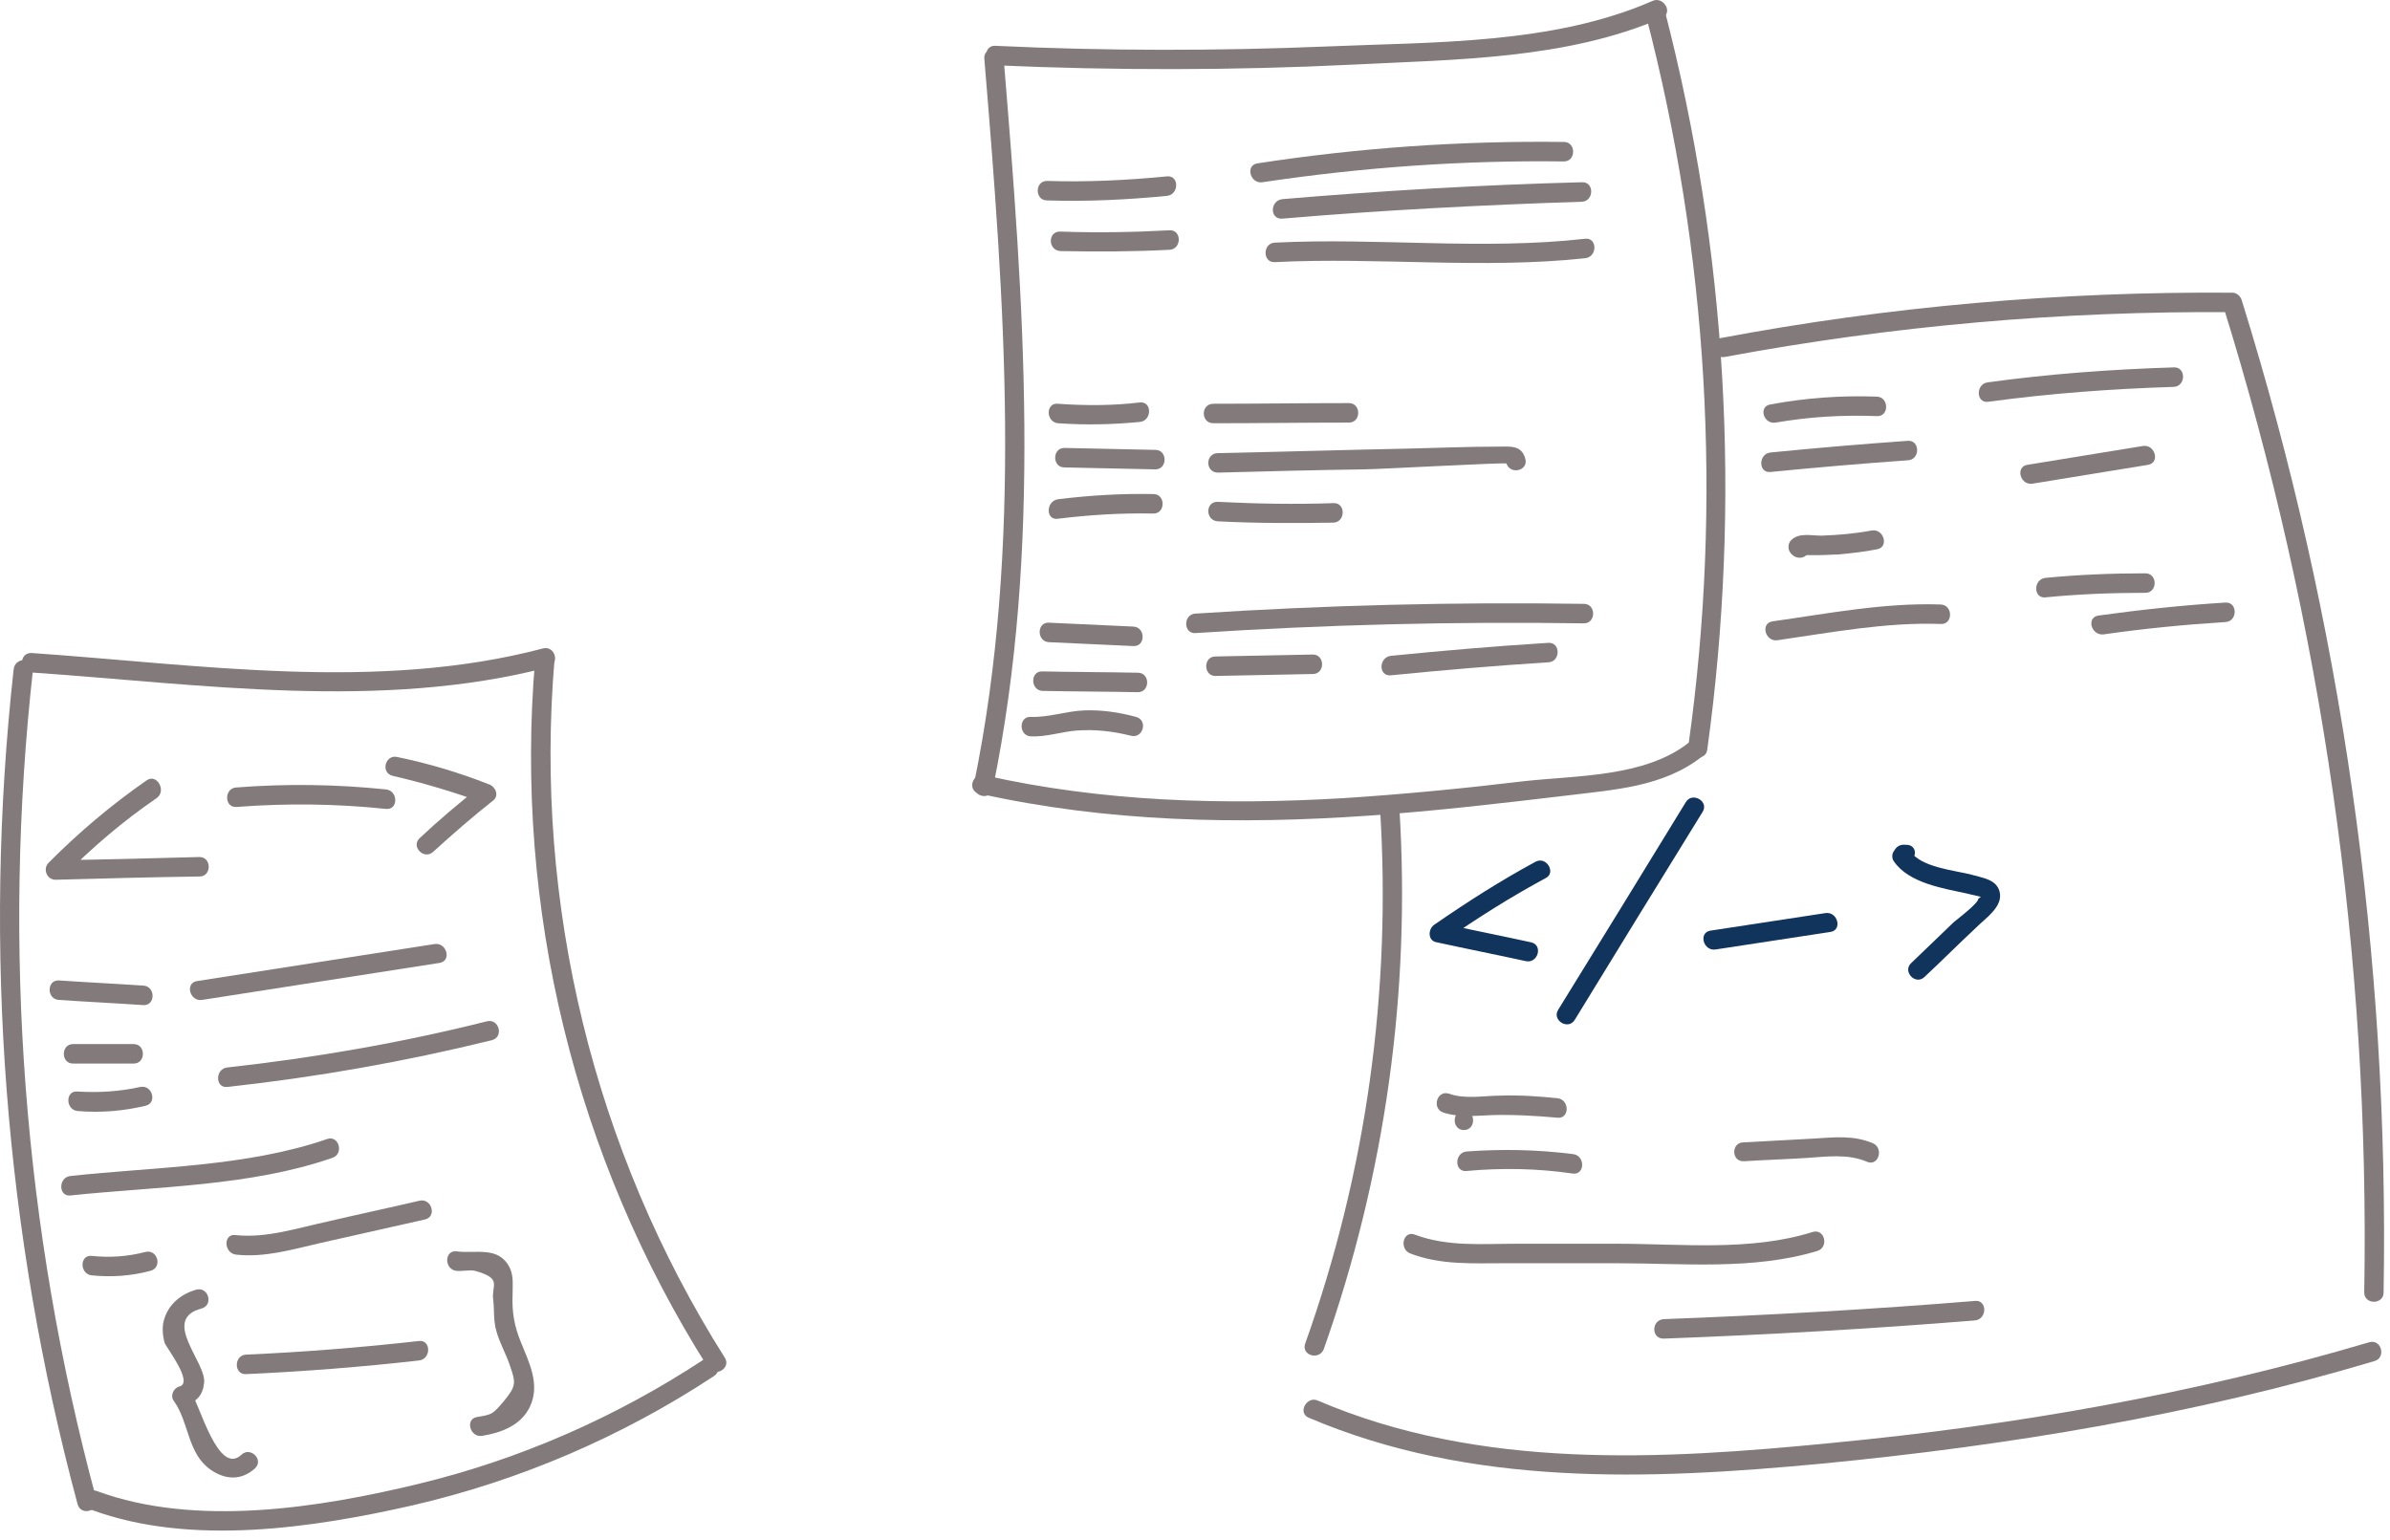
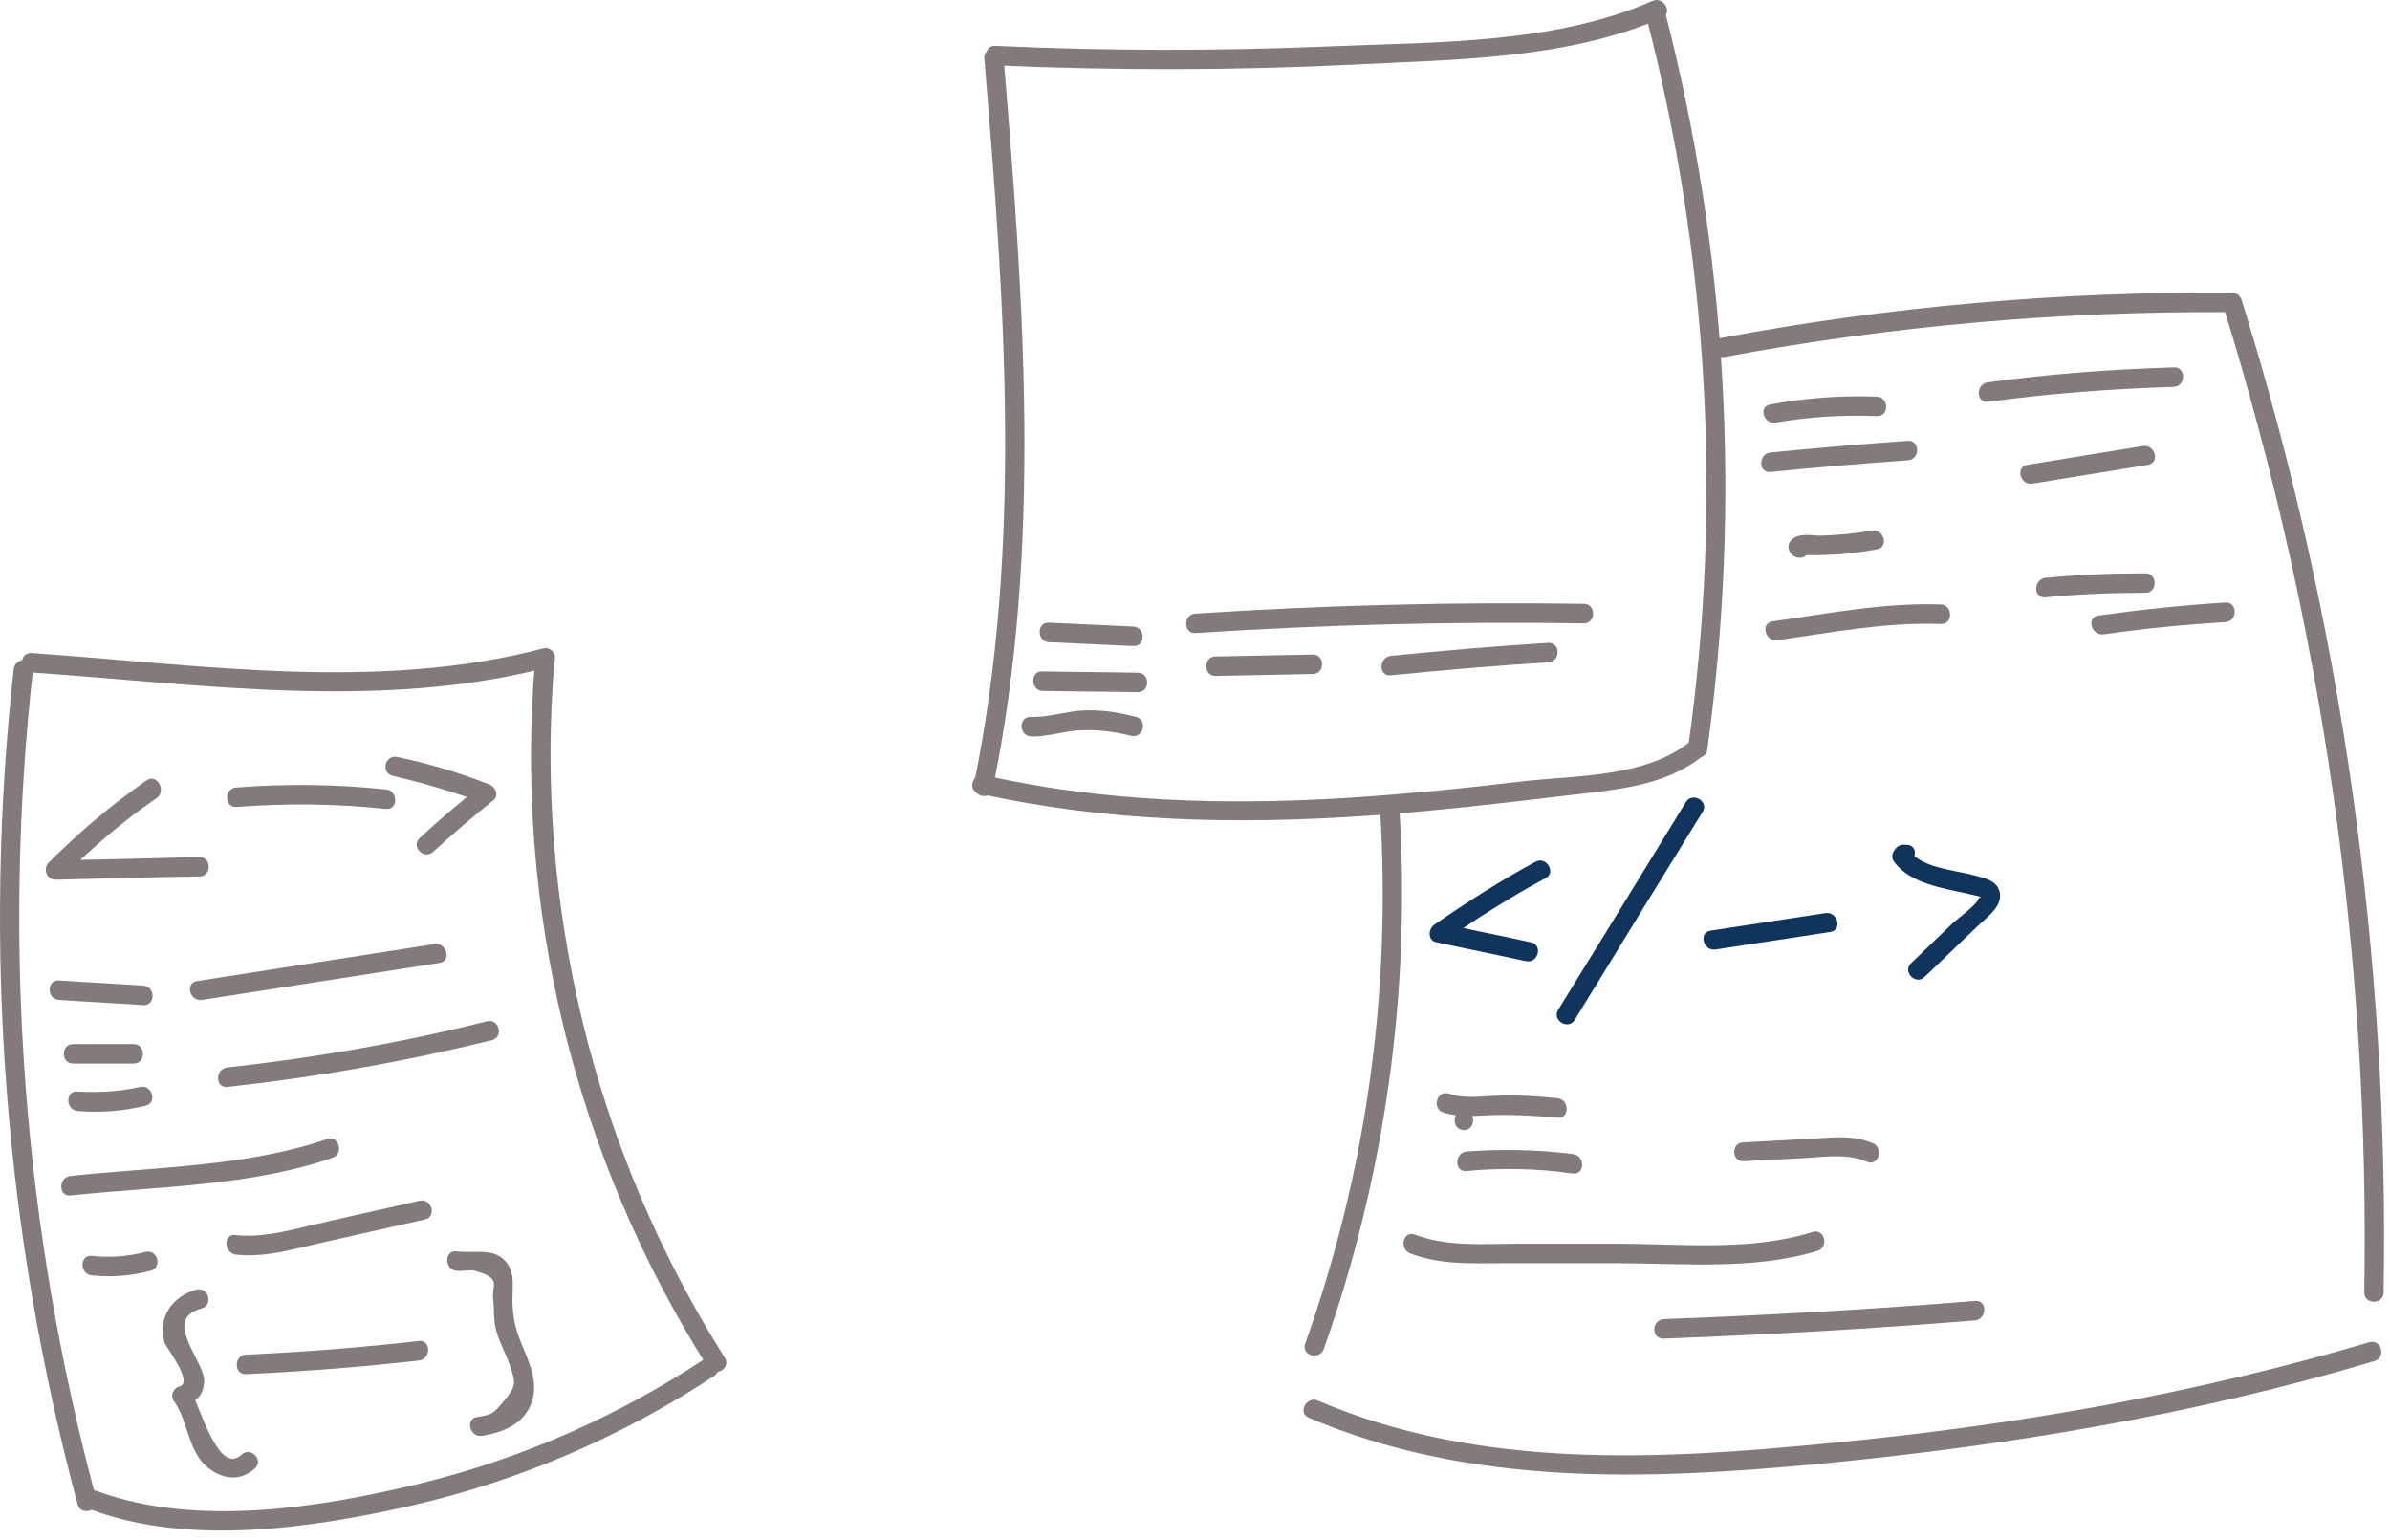
<svg xmlns="http://www.w3.org/2000/svg" width="177" height="114" viewBox="0 0 177 114" fill="none">
  <path d="M72.898 4.356C74.38 22.206 75.766 40.346 72.133 58.052C71.942 58.966 73.328 59.351 73.519 58.437C77.2 40.586 75.814 22.351 74.332 4.356C74.236 3.441 72.802 3.441 72.898 4.356Z" fill="#837B7B" />
  <path d="M73.711 4.836C82.506 5.221 91.349 5.221 100.144 4.788C107.744 4.403 116.013 4.403 123.088 1.324C123.948 0.939 123.183 -0.312 122.371 0.073C115.01 3.296 106.167 3.104 98.28 3.441C90.106 3.778 81.885 3.778 73.711 3.393C72.803 3.345 72.803 4.788 73.711 4.836Z" fill="#837B7B" />
  <path d="M121.893 1.13C126.482 18.741 127.581 37.12 125.048 55.164C124.904 56.078 126.291 56.463 126.434 55.549C128.967 37.217 127.916 18.644 123.279 0.745C123.088 -0.169 121.702 0.216 121.893 1.13Z" fill="#837B7B" />
  <path d="M72.516 58.773C81.98 60.89 91.731 61.083 101.387 60.409C106.262 60.072 111.186 59.495 116.061 58.917C119.55 58.484 123.183 58.292 126.051 56.031C126.768 55.453 125.764 54.443 125.047 55.02C121.797 57.57 116.73 57.426 112.858 57.859C108.461 58.388 104.016 58.821 99.57 59.11C90.632 59.639 81.694 59.398 72.947 57.426C71.99 57.185 71.608 58.581 72.516 58.773Z" fill="#837B7B" />
  <path d="M76.34 54.539C77.487 54.587 78.587 54.203 79.734 54.106C81.12 54.01 82.411 54.154 83.749 54.491C84.657 54.732 85.04 53.337 84.132 53.096C82.889 52.759 81.598 52.567 80.308 52.615C78.969 52.663 77.679 53.144 76.34 53.096C75.432 53.048 75.432 54.491 76.34 54.539Z" fill="#837B7B" />
  <path d="M77.201 51.171C79.543 51.219 81.933 51.219 84.275 51.267C85.183 51.267 85.183 49.824 84.275 49.824C81.933 49.776 79.543 49.776 77.201 49.728C76.293 49.68 76.293 51.123 77.201 51.171Z" fill="#837B7B" />
  <path d="M77.678 47.562C79.781 47.658 81.837 47.754 83.94 47.85C84.848 47.899 84.848 46.455 83.94 46.407C81.837 46.311 79.781 46.215 77.678 46.118C76.77 46.07 76.77 47.514 77.678 47.562Z" fill="#837B7B" />
-   <path d="M78.347 38.42C80.689 38.132 83.031 37.987 85.421 38.036C86.329 38.036 86.329 36.592 85.421 36.592C83.079 36.544 80.689 36.688 78.347 36.977C77.439 37.121 77.439 38.565 78.347 38.42Z" fill="#837B7B" />
-   <path d="M78.826 34.619C81.072 34.667 83.319 34.715 85.565 34.764C86.474 34.764 86.474 33.32 85.565 33.32C83.319 33.272 81.072 33.224 78.826 33.176C77.918 33.176 77.918 34.619 78.826 34.619Z" fill="#837B7B" />
-   <path d="M78.347 31.347C80.403 31.491 82.41 31.443 84.418 31.251C85.326 31.155 85.326 29.711 84.418 29.807C82.41 30.048 80.355 30.048 78.347 29.904C77.439 29.807 77.439 31.251 78.347 31.347Z" fill="#837B7B" />
-   <path d="M78.539 18.596C81.216 18.644 83.893 18.644 86.617 18.499C87.525 18.451 87.525 17.008 86.617 17.056C83.941 17.2 81.264 17.248 78.539 17.152C77.583 17.104 77.583 18.547 78.539 18.596Z" fill="#837B7B" />
-   <path d="M77.536 14.844C80.499 14.94 83.463 14.795 86.426 14.507C87.334 14.41 87.334 12.967 86.426 13.063C83.463 13.352 80.499 13.496 77.536 13.4C76.627 13.4 76.627 14.844 77.536 14.844Z" fill="#837B7B" />
-   <path d="M93.499 13.496C100.908 12.389 108.365 11.86 115.821 11.957C116.73 11.957 116.73 10.513 115.821 10.513C108.221 10.417 100.621 10.946 93.117 12.101C92.209 12.245 92.591 13.64 93.499 13.496Z" fill="#837B7B" />
-   <path d="M94.982 16.192C102.343 15.566 109.751 15.181 117.16 14.941C118.068 14.893 118.068 13.449 117.16 13.497C109.751 13.69 102.343 14.123 94.982 14.748C94.026 14.845 94.026 16.288 94.982 16.192Z" fill="#837B7B" />
-   <path d="M94.408 19.415C102.055 19.03 109.751 19.944 117.399 19.126C118.307 19.03 118.307 17.586 117.399 17.682C109.751 18.548 102.055 17.586 94.408 17.971C93.499 18.019 93.499 19.463 94.408 19.415Z" fill="#837B7B" />
-   <path d="M89.867 31.347C93.213 31.347 96.559 31.299 99.905 31.299C100.813 31.299 100.813 29.855 99.905 29.855C96.559 29.855 93.213 29.904 89.867 29.904C88.911 29.904 88.911 31.347 89.867 31.347Z" fill="#837B7B" />
-   <path d="M90.201 35.004C93.786 34.908 97.419 34.812 101.004 34.763C102.008 34.763 111.567 34.234 111.567 34.33C111.854 35.197 113.24 34.86 112.954 33.946C112.667 32.935 111.806 33.079 110.898 33.079C108.699 33.079 106.501 33.176 104.302 33.224C99.618 33.32 94.886 33.464 90.201 33.56C89.245 33.56 89.245 35.004 90.201 35.004Z" fill="#837B7B" />
-   <path d="M90.201 38.613C93.069 38.757 95.889 38.757 98.757 38.709C99.665 38.661 99.665 37.217 98.757 37.265C95.889 37.362 93.069 37.313 90.201 37.169C89.245 37.121 89.245 38.565 90.201 38.613Z" fill="#837B7B" />
- &gt;&gt;&gt;&gt;&gt;&gt;&gt; dev
- <path d="M88.529 46.889C98.088 46.264 107.696 46.023 117.304 46.168C118.212 46.168 118.212 44.724 117.304 44.724C107.696 44.58 98.136 44.82 88.529 45.446C87.621 45.494 87.621 46.938 88.529 46.889Z" fill="#837B7B" />
+   <path d="M88.529 46.889C98.088 46.264 107.696 46.023 117.304 46.168C118.212 46.168 118.212 44.724 117.304 44.724C107.696 44.58 98.136 44.82 88.529 45.446C87.621 45.494 87.621 46.938 88.529 46.889Z" fill="#837B7B" />
  <path d="M90.011 50.064C92.401 50.016 94.839 49.968 97.229 49.92C98.137 49.92 98.137 48.477 97.229 48.477C94.839 48.525 92.401 48.573 90.011 48.621C89.103 48.621 89.103 50.064 90.011 50.064Z" fill="#837B7B" />
  <path d="M103.012 50.016C106.883 49.631 110.803 49.295 114.675 49.054C115.583 49.006 115.583 47.562 114.675 47.611C110.755 47.851 106.883 48.188 103.012 48.573C102.103 48.669 102.056 50.112 103.012 50.016Z" fill="#837B7B" />
  <path d="M127.724 26.441C140.103 24.131 152.675 23.025 165.293 23.121C165.054 22.929 164.815 22.784 164.624 22.592C171.985 46.216 175.522 70.948 175.092 95.727C175.092 96.641 176.526 96.641 176.526 95.727C176.956 70.851 173.419 45.976 166.01 22.207C165.915 21.918 165.628 21.678 165.341 21.678C152.627 21.581 139.912 22.688 127.389 25.046C126.433 25.19 126.815 26.585 127.724 26.441Z" fill="#837B7B" />
  <path d="M102.2 59.831C103.06 73.351 101.196 86.823 96.655 99.526C96.368 100.392 97.707 100.777 98.041 99.911C102.582 87.064 104.494 73.447 103.634 59.831C103.586 58.917 102.152 58.868 102.2 59.831Z" fill="#837B7B" />
  <path d="M96.894 104.99C108.939 110.138 122.131 109.609 134.894 108.406C148.803 107.059 162.473 104.798 175.857 100.804C176.718 100.563 176.383 99.168 175.475 99.409C162.473 103.258 149.233 105.567 135.706 106.866C122.992 108.117 109.656 108.887 97.611 103.739C96.798 103.354 96.081 104.605 96.894 104.99Z" fill="#837B7B" />
  <path d="M113.719 63.824C111.138 65.22 108.652 66.807 106.215 68.492C105.737 68.828 105.737 69.694 106.406 69.791C108.604 70.272 110.803 70.705 113.002 71.186C113.91 71.378 114.293 69.983 113.384 69.791C111.186 69.309 108.987 68.876 106.788 68.395C106.836 68.828 106.884 69.261 106.979 69.694C109.369 68.01 111.903 66.422 114.484 65.027C115.249 64.642 114.532 63.391 113.719 63.824Z" fill="#11345C" />
  <path d="M124.856 59.399C121.701 64.548 118.546 69.696 115.392 74.796C114.914 75.566 116.156 76.336 116.634 75.518C119.789 70.37 122.944 65.221 126.099 60.121C126.577 59.351 125.334 58.63 124.856 59.399Z" fill="#11345C" />
  <path d="M127.055 70.322C129.875 69.889 132.743 69.456 135.563 69.023C136.471 68.879 136.089 67.483 135.181 67.628C132.361 68.061 129.493 68.494 126.673 68.927C125.764 69.071 126.147 70.466 127.055 70.322Z" fill="#11345C" />
  <path d="M141.299 62.574C141.251 62.574 141.203 62.574 141.155 62.574C140.821 62.526 140.534 62.622 140.343 62.911C140.295 62.959 140.295 63.007 140.247 63.056C140.104 63.248 140.104 63.585 140.247 63.777C141.347 65.413 143.928 65.798 145.696 66.183C146.031 66.279 146.365 66.327 146.7 66.424C146.652 66.472 146.557 66.52 146.509 66.568C146.509 66.905 144.979 68.059 144.692 68.3C143.641 69.31 142.589 70.321 141.538 71.331C140.869 71.957 141.872 73.015 142.542 72.342C143.832 71.139 145.075 69.888 146.365 68.685C147.035 68.011 148.373 67.145 148.086 66.039C147.847 65.124 146.843 65.028 146.031 64.788C144.74 64.451 142.255 64.258 141.442 63.007C141.442 63.248 141.442 63.489 141.442 63.729C141.49 63.681 141.49 63.633 141.538 63.585C141.251 63.681 141.012 63.825 140.725 63.922C140.773 63.922 140.821 63.922 140.869 63.922C141.825 64.114 142.207 62.719 141.299 62.574Z" fill="#11345C" />
  <path d="M131.499 31.3C133.985 30.867 136.47 30.723 139.004 30.819C139.912 30.867 139.912 29.424 139.004 29.376C136.327 29.279 133.698 29.472 131.117 29.953C130.209 30.097 130.591 31.445 131.499 31.3Z" fill="#837B7B" />
  <path d="M131.118 34.957C134.511 34.62 137.905 34.332 141.299 34.091C142.207 34.043 142.207 32.599 141.299 32.648C137.905 32.888 134.511 33.177 131.118 33.514C130.209 33.61 130.209 35.053 131.118 34.957Z" fill="#837B7B" />
  <path d="M132.647 40.394V40.443C132.886 40.25 133.125 40.106 133.316 39.913C133.268 39.913 133.268 39.913 133.22 39.913C133.411 40.01 133.65 40.154 133.842 40.25C133.842 40.202 133.794 40.202 133.794 40.154C133.746 40.443 133.698 40.731 133.698 41.02C133.364 41.116 133.411 41.164 133.889 41.116C134.176 41.116 134.463 41.116 134.702 41.116C135.18 41.116 135.658 41.068 136.136 41.068C137.092 40.972 138.048 40.876 139.004 40.683C139.912 40.539 139.53 39.144 138.621 39.288C137.379 39.528 136.136 39.625 134.893 39.673C134.128 39.673 133.22 39.432 132.647 40.01C132.408 40.25 132.408 40.635 132.551 40.876C132.742 41.164 132.981 41.309 133.316 41.309C133.603 41.309 133.937 41.068 133.985 40.779V40.731C134.224 39.865 132.838 39.48 132.647 40.394Z" fill="#837B7B" />
  <path d="M131.644 47.417C135.659 46.84 139.674 46.07 143.737 46.214C144.645 46.262 144.645 44.819 143.737 44.771C139.531 44.626 135.372 45.444 131.261 46.022C130.353 46.166 130.736 47.561 131.644 47.417Z" fill="#837B7B" />
  <path d="M147.226 29.76C151.815 29.135 156.403 28.798 160.992 28.654C161.9 28.605 161.9 27.162 160.992 27.21C156.356 27.355 151.767 27.691 147.226 28.317C146.318 28.413 146.318 29.857 147.226 29.76Z" fill="#837B7B" />
  <path d="M150.525 35.823C153.393 35.342 156.213 34.908 159.081 34.427C159.989 34.283 159.606 32.888 158.698 33.032C155.83 33.513 153.01 33.946 150.142 34.427C149.234 34.572 149.617 35.967 150.525 35.823Z" fill="#837B7B" />
  <path d="M151.48 44.243C153.918 44.003 156.403 43.906 158.889 43.906C159.797 43.906 159.797 42.463 158.889 42.463C156.403 42.463 153.965 42.559 151.48 42.8C150.572 42.896 150.572 44.339 151.48 44.243Z" fill="#837B7B" />
  <path d="M155.783 46.986C158.794 46.553 161.757 46.264 164.817 46.072C165.725 46.023 165.725 44.58 164.817 44.628C161.662 44.821 158.555 45.157 155.4 45.59C154.492 45.735 154.874 47.082 155.783 46.986Z" fill="#837B7B" />
  <path d="M108.414 83.697C109.322 83.697 109.322 82.254 108.414 82.254C107.505 82.254 107.505 83.697 108.414 83.697Z" fill="#837B7B" />
  <path d="M106.883 82.397C108.078 82.782 109.226 82.638 110.468 82.59C112.094 82.542 113.719 82.638 115.344 82.782C116.252 82.879 116.252 81.435 115.344 81.339C113.958 81.194 112.524 81.098 111.138 81.146C109.895 81.146 108.509 81.435 107.314 81.002C106.405 80.713 106.023 82.109 106.883 82.397Z" fill="#837B7B" />
  <path d="M108.605 86.728C111.234 86.487 113.863 86.535 116.492 86.92C117.4 87.017 117.4 85.573 116.492 85.477C113.863 85.14 111.234 85.092 108.605 85.284C107.697 85.381 107.697 86.824 108.605 86.728Z" fill="#837B7B" />
  <path d="M104.446 92.838C106.693 93.704 109.035 93.56 111.425 93.56C114.197 93.56 116.969 93.56 119.742 93.56C124.617 93.56 129.875 94.089 134.607 92.645C135.468 92.357 135.133 90.961 134.225 91.25C129.636 92.694 124.474 92.116 119.742 92.116C117.256 92.116 114.818 92.116 112.333 92.116C109.8 92.116 107.218 92.357 104.781 91.442C103.92 91.106 103.586 92.501 104.446 92.838Z" fill="#837B7B" />
  <path d="M129.158 86.006C130.687 85.91 132.217 85.862 133.746 85.766C135.276 85.669 136.853 85.429 138.287 86.054C139.148 86.391 139.53 84.996 138.67 84.659C137.283 84.082 135.897 84.226 134.415 84.322C132.647 84.418 130.878 84.515 129.11 84.611C128.202 84.611 128.202 86.054 129.158 86.006Z" fill="#837B7B" />
  <path d="M123.231 99.143C130.926 98.854 138.574 98.421 146.27 97.796C147.178 97.7 147.178 96.256 146.27 96.352C138.622 96.978 130.926 97.411 123.231 97.7C122.275 97.748 122.275 99.191 123.231 99.143Z" fill="#837B7B" />
  <path d="M2.35 49.808C14.921 50.674 28.161 52.647 40.589 49.423C41.497 49.182 41.115 47.787 40.206 48.028C27.97 51.252 14.825 49.231 2.35 48.365C1.394 48.316 1.394 49.76 2.35 49.808Z" fill="#837B7B" />
  <path d="M1.011 49.569C-1.283 70.306 0.342 91.284 5.743 111.396C5.982 112.311 7.368 111.926 7.129 111.012C1.728 90.996 0.151 70.162 2.445 49.569C2.54 48.654 1.106 48.654 1.011 49.569Z" fill="#837B7B" />
  <path d="M39.633 48.846C38.056 67.226 42.596 85.75 52.443 101.291C52.921 102.061 54.164 101.339 53.686 100.57C43.983 85.221 39.537 66.985 41.067 48.846C41.163 47.932 39.728 47.932 39.633 48.846Z" fill="#837B7B" />
  <path d="M6.795 111.83C14.108 114.524 23.142 113.177 30.551 111.493C38.485 109.664 46.085 106.393 52.873 101.918C53.637 101.437 52.92 100.186 52.156 100.667C45.655 104.949 38.533 108.077 30.981 109.905C23.62 111.685 14.49 113.129 7.177 110.434C6.317 110.097 5.934 111.493 6.795 111.83Z" fill="#837B7B" />
  <path d="M10.858 57.796C8.229 59.625 5.839 61.645 3.592 63.907C3.162 64.34 3.449 65.158 4.118 65.158C7.655 65.062 11.24 64.965 14.777 64.917C15.685 64.917 15.685 63.474 14.777 63.474C11.24 63.57 7.655 63.666 4.118 63.714C4.309 64.147 4.453 64.532 4.644 64.965C6.795 62.8 9.089 60.828 11.623 59.095C12.339 58.566 11.623 57.267 10.858 57.796Z" fill="#837B7B" />
  <path d="M17.501 59.768C21.23 59.479 24.91 59.527 28.591 59.912C29.499 60.008 29.499 58.565 28.591 58.469C24.91 58.084 21.182 58.036 17.501 58.324C16.593 58.372 16.593 59.816 17.501 59.768Z" fill="#837B7B" />
  <path d="M29.069 57.459C31.364 57.988 33.61 58.662 35.857 59.48C35.761 59.095 35.666 58.662 35.522 58.277C33.992 59.48 32.511 60.731 31.077 62.078C30.408 62.704 31.411 63.714 32.081 63.089C33.514 61.789 34.996 60.49 36.526 59.287C37.004 58.903 36.669 58.229 36.191 58.084C33.992 57.218 31.746 56.545 29.404 56.064C28.544 55.871 28.161 57.218 29.069 57.459Z" fill="#837B7B" />
  <path d="M4.357 74.058C6.46 74.202 8.515 74.299 10.618 74.443C11.527 74.491 11.527 73.047 10.618 72.999C8.515 72.855 6.46 72.759 4.357 72.615C3.449 72.566 3.449 74.01 4.357 74.058Z" fill="#837B7B" />
  <path d="M14.968 74.058C20.847 73.144 26.727 72.23 32.558 71.316C33.466 71.172 33.084 69.776 32.176 69.921C26.296 70.835 20.417 71.749 14.586 72.663C13.678 72.808 14.06 74.203 14.968 74.058Z" fill="#837B7B" />
  <path d="M5.409 78.773C6.89 78.773 8.42 78.773 9.902 78.773C10.81 78.773 10.81 77.33 9.902 77.33C8.42 77.33 6.89 77.33 5.409 77.33C4.5 77.33 4.5 78.773 5.409 78.773Z" fill="#837B7B" />
  <path d="M5.744 82.287C7.464 82.431 9.137 82.287 10.762 81.902C11.671 81.709 11.288 80.314 10.38 80.507C8.851 80.843 7.321 80.939 5.744 80.843C4.835 80.747 4.835 82.191 5.744 82.287Z" fill="#837B7B" />
  <path d="M5.218 88.541C11.575 87.868 18.554 87.868 24.625 85.751C25.485 85.462 25.102 84.067 24.242 84.356C18.267 86.424 11.432 86.424 5.218 87.098C4.31 87.194 4.31 88.638 5.218 88.541Z" fill="#837B7B" />
  <path d="M16.832 80.505C23.429 79.783 29.977 78.628 36.43 77.04C37.338 76.8 36.956 75.404 36.048 75.645C29.738 77.233 23.333 78.339 16.832 79.061C15.924 79.157 15.924 80.601 16.832 80.505Z" fill="#837B7B" />
  <path d="M6.794 94.459C8.276 94.603 9.71 94.507 11.144 94.122C12.052 93.882 11.67 92.486 10.762 92.727C9.471 93.064 8.133 93.16 6.794 93.016C5.886 92.919 5.886 94.363 6.794 94.459Z" fill="#837B7B" />
  <path d="M17.455 92.92C19.605 93.16 21.661 92.535 23.764 92.054C26.345 91.477 28.926 90.899 31.46 90.322C32.368 90.129 31.985 88.734 31.077 88.926C28.831 89.456 26.536 89.937 24.29 90.466C22.043 90.947 19.749 91.717 17.455 91.477C16.546 91.332 16.546 92.776 17.455 92.92Z" fill="#837B7B" />
  <path d="M14.538 95.518C13.343 95.855 12.387 96.673 12.101 97.924C12.005 98.405 12.053 98.982 12.196 99.463C12.339 99.848 14.347 102.398 13.296 102.687C12.865 102.783 12.579 103.361 12.865 103.746C14.012 105.333 13.869 107.643 15.59 108.846C16.689 109.616 17.884 109.664 18.888 108.75C19.557 108.124 18.553 107.114 17.884 107.739C16.163 109.375 14.777 103.986 14.108 103.024C13.965 103.361 13.821 103.746 13.678 104.083C14.538 103.842 15.016 103.361 15.112 102.447C15.351 100.955 11.861 97.731 14.921 96.913C15.829 96.673 15.447 95.277 14.538 95.518Z" fill="#837B7B" />
  <path d="M18.218 101.773C22.52 101.58 26.774 101.244 31.028 100.763C31.936 100.666 31.936 99.223 31.028 99.319C26.774 99.8 22.52 100.137 18.218 100.329C17.31 100.378 17.31 101.821 18.218 101.773Z" fill="#837B7B" />
  <path d="M33.8 94.124C34.183 94.172 34.804 94.028 35.186 94.124C37.242 94.701 36.381 95.182 36.525 96.241C36.62 97.059 36.525 97.781 36.764 98.599C37.003 99.465 37.481 100.283 37.768 101.149C38.198 102.4 38.246 102.64 37.337 103.747C36.477 104.757 36.477 104.757 35.33 104.95C34.422 105.094 34.804 106.489 35.712 106.345C37.146 106.105 38.58 105.575 39.249 104.18C40.014 102.544 39.202 100.956 38.58 99.416C38.102 98.262 37.911 97.203 37.959 95.952C37.959 95.279 38.054 94.557 37.768 93.931C36.955 92.247 35.282 92.873 33.8 92.68C32.892 92.584 32.892 94.028 33.8 94.124Z" fill="#837B7B" />
</svg>
